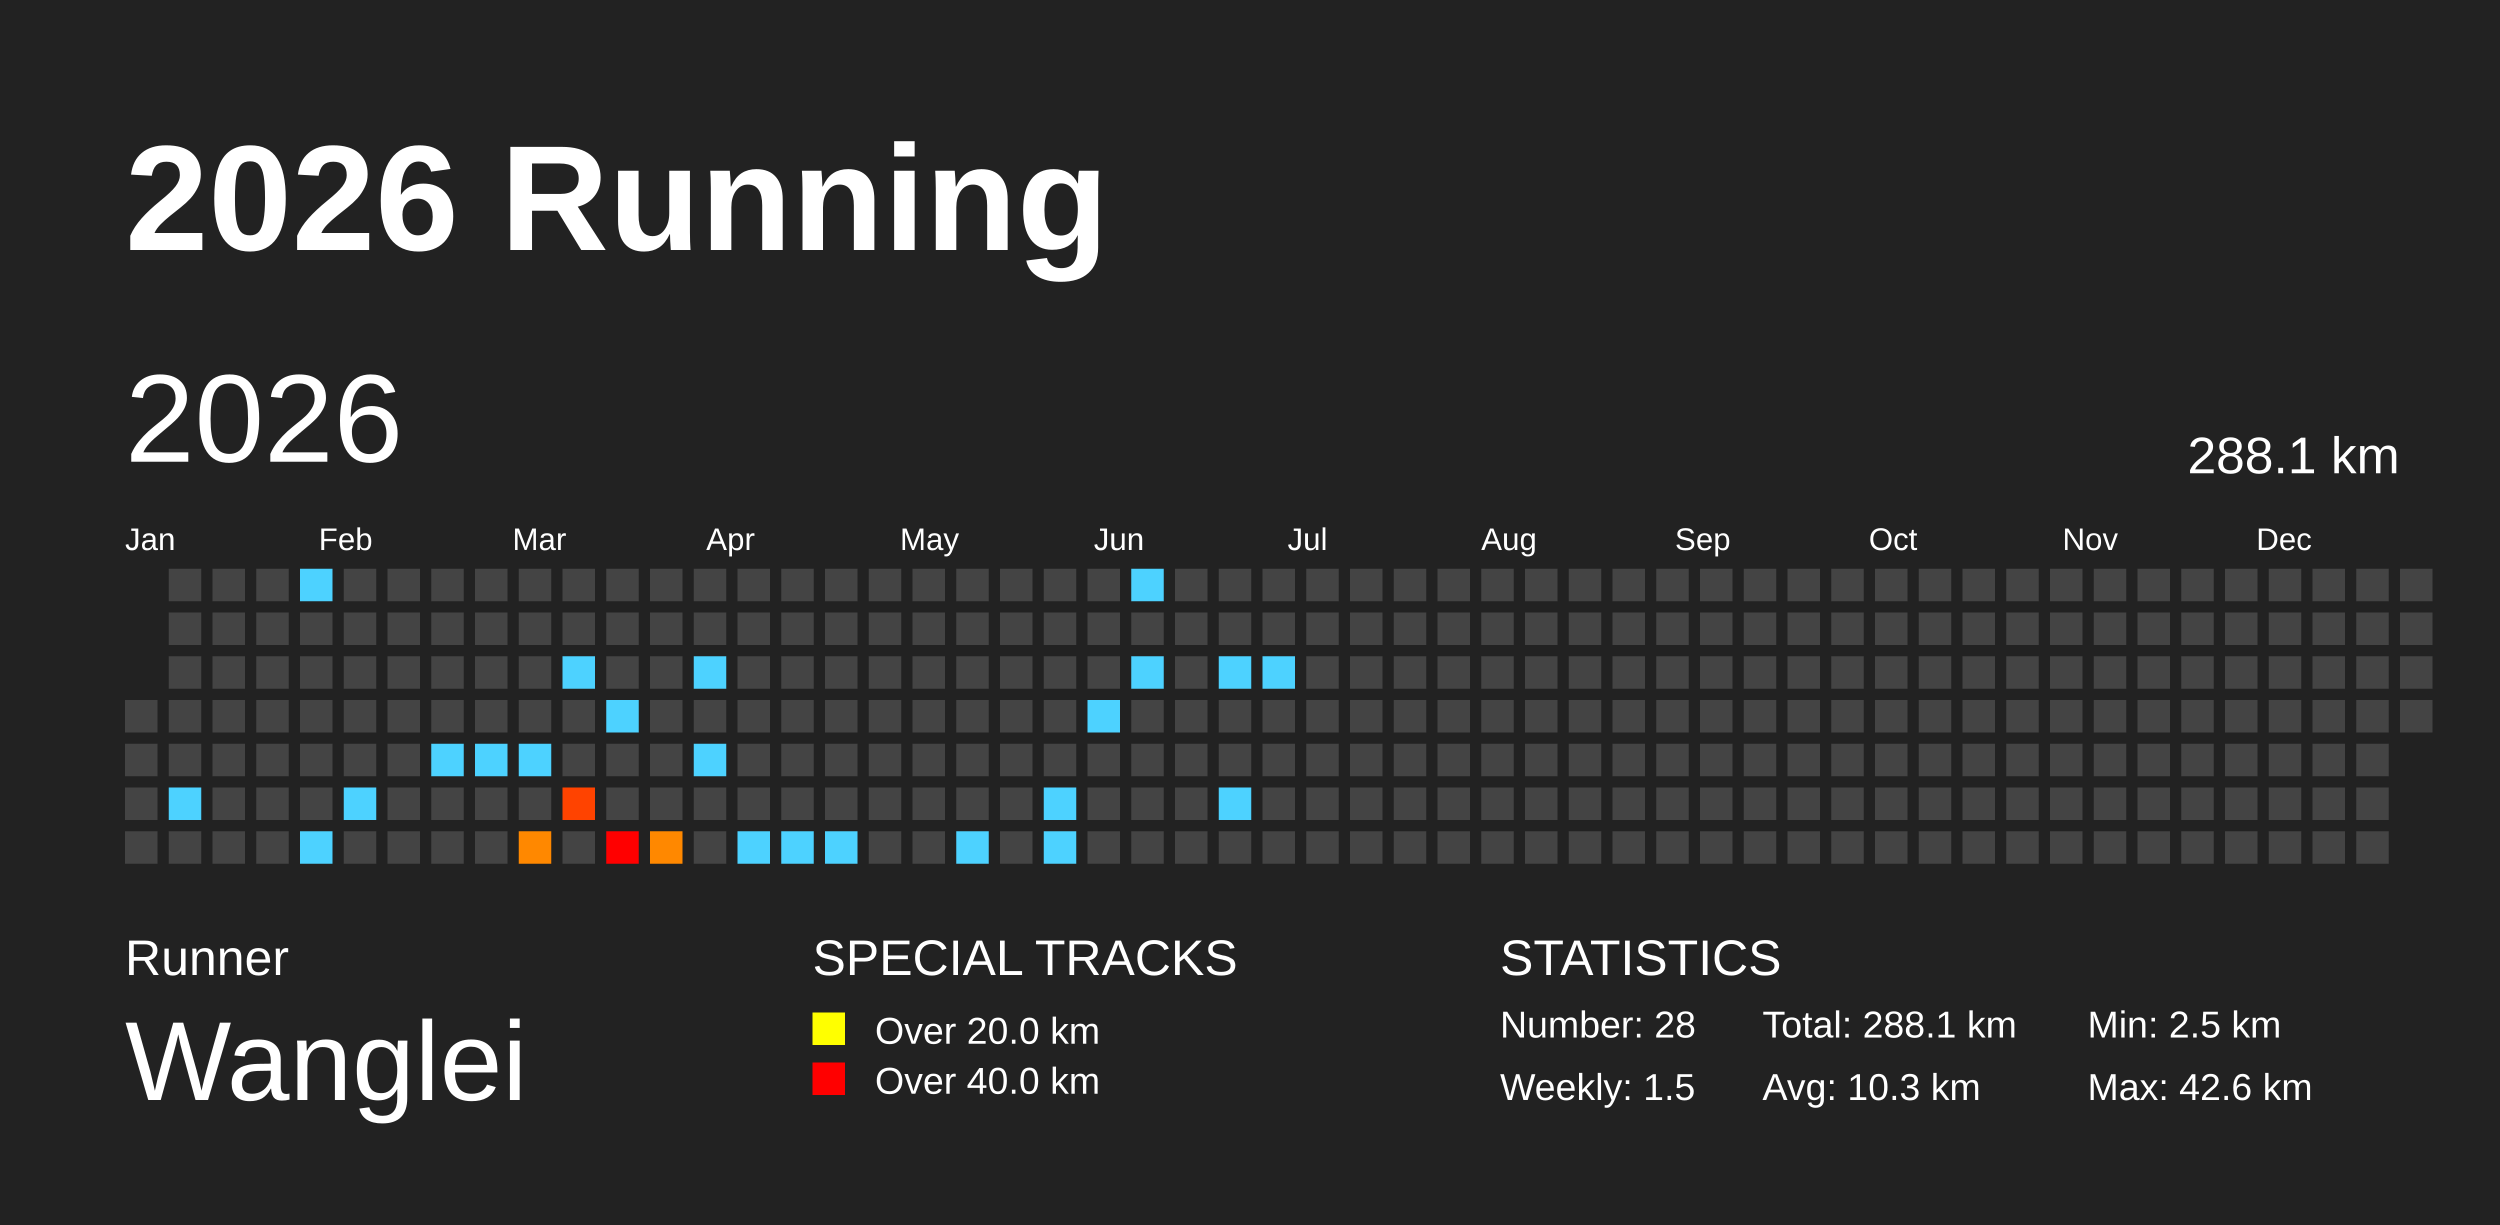
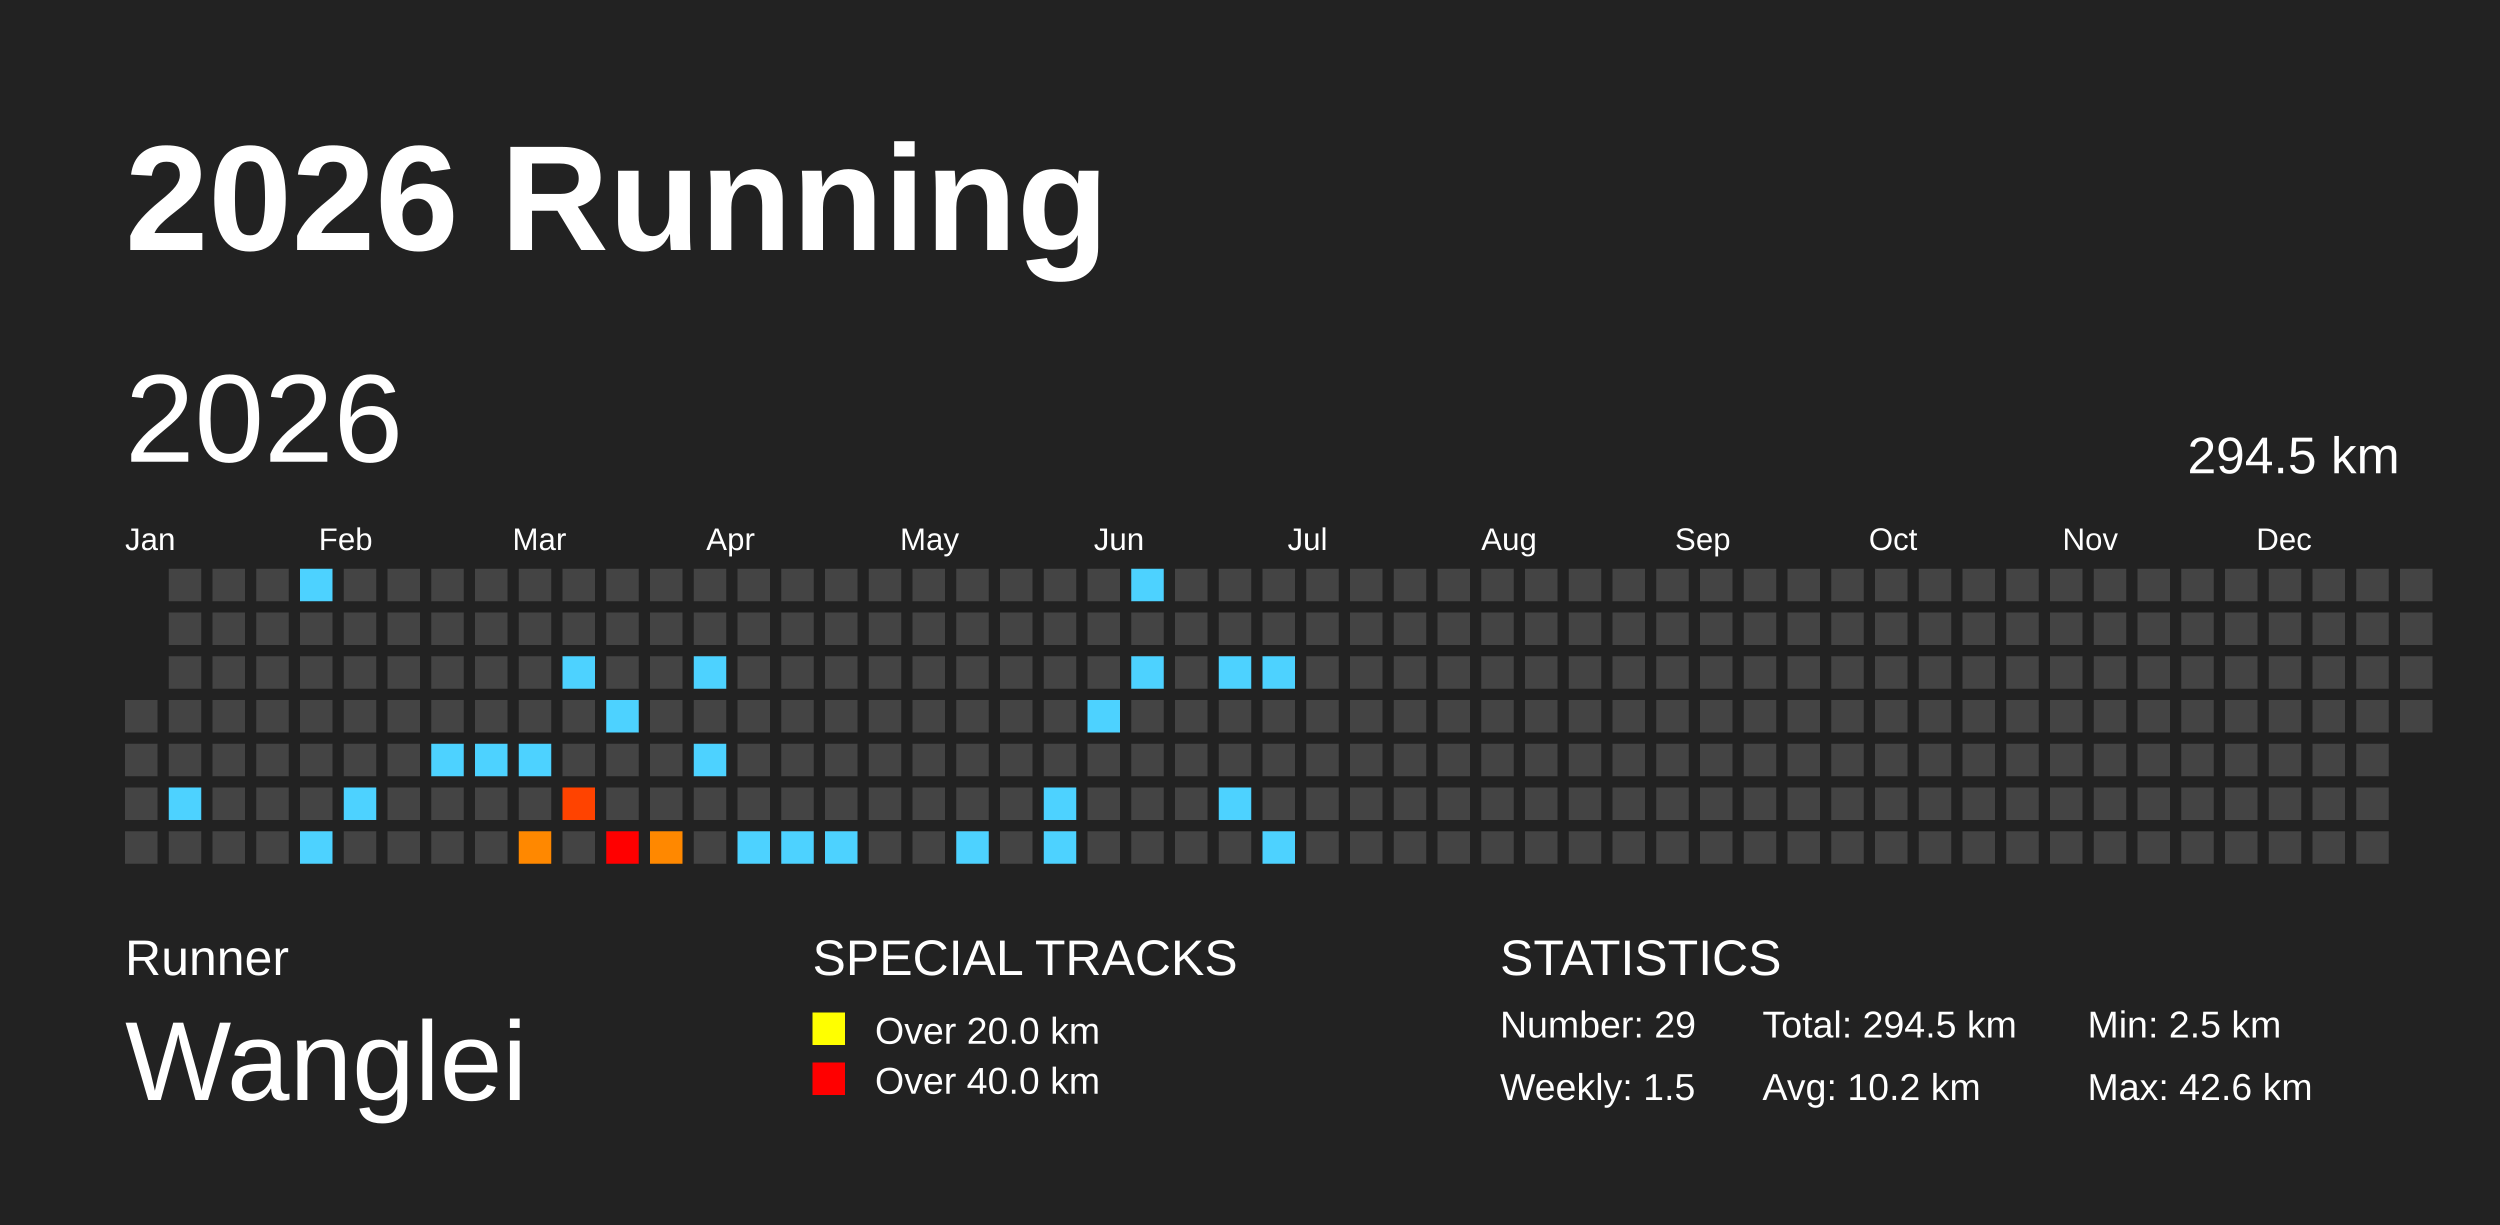
<svg xmlns="http://www.w3.org/2000/svg" baseProfile="full" height="98mm" version="1.1" viewBox="0,0,200,98" width="200mm">
  <defs />
  <rect fill="#222222" height="98" width="200" x="0" y="0" />
  <text fill="#FFFFFF" style="font-size:12px; font-family:Arial; font-weight:bold;" x="10" y="20">2026 Running</text>
  <text fill="#FFFFFF" style="font-size:4px; font-family:Arial" x="10" y="78">Runner</text>
  <text fill="#FFFFFF" style="font-size:9px; font-family:Arial" x="10" y="88">Wanglei</text>
  <text fill="#FFFFFF" style="font-size:4px; font-family:Arial" x="65" y="78">SPECIAL TRACKS</text>
  <rect fill="yellow" height="2.6" width="2.6" x="65" y="81" />
  <text fill="#FFFFFF" style="font-size:3px; font-family:Arial" x="70" y="83.5">Over 20.0 km</text>
  <rect fill="red" height="2.6" width="2.6" x="65" y="85" />
  <text fill="#FFFFFF" style="font-size:3px; font-family:Arial" x="70" y="87.5">Over 40.0 km</text>
  <text fill="#FFFFFF" style="font-size:4px; font-family:Arial" x="120" y="78">STATISTICS</text>
-   <text fill="#FFFFFF" style="font-size:3px; font-family:Arial" x="120" y="83">Number: 28</text>
+   <text fill="#FFFFFF" style="font-size:3px; font-family:Arial" x="120" y="83">Number: 29</text>
  <text fill="#FFFFFF" style="font-size:3px; font-family:Arial" x="120" y="88">Weekly: 1.5</text>
-   <text fill="#FFFFFF" style="font-size:3px; font-family:Arial" x="141" y="83">Total: 288.1 km</text>
-   <text fill="#FFFFFF" style="font-size:3px; font-family:Arial" x="141" y="88">Avg: 10.3 km</text>
+   <text fill="#FFFFFF" style="font-size:3px; font-family:Arial" x="141" y="83">Total: 294.5 km</text>
+   <text fill="#FFFFFF" style="font-size:3px; font-family:Arial" x="141" y="88">Avg: 10.2 km</text>
  <text fill="#FFFFFF" style="font-size:3px; font-family:Arial" x="167" y="83">Min: 2.5 km</text>
  <text fill="#FFFFFF" style="font-size:3px; font-family:Arial" x="167" y="88">Max: 42.6 km</text>
  <text dominant-baseline="hanging" fill="#FFFFFF" style="font-size:10.0px; font-family:Arial;" x="10" y="30">2026</text>
-   <text dominant-baseline="hanging" fill="#FFFFFF" style="font-size:4.125px; font-family:Arial;" x="175" y="35">288.1 km</text>
+   <text dominant-baseline="hanging" fill="#FFFFFF" style="font-size:4.125px; font-family:Arial;" x="175" y="35">294.5 km</text>
  <text fill="#FFFFFF" style="font-size:2.5px; font-family:Arial" x="10.0" y="44">Jan</text>
  <text fill="#FFFFFF" style="font-size:2.5px; font-family:Arial" x="25.5" y="44">Feb</text>
  <text fill="#FFFFFF" style="font-size:2.5px; font-family:Arial" x="41.0" y="44">Mar</text>
  <text fill="#FFFFFF" style="font-size:2.5px; font-family:Arial" x="56.5" y="44">Apr</text>
  <text fill="#FFFFFF" style="font-size:2.5px; font-family:Arial" x="72.0" y="44">May</text>
  <text fill="#FFFFFF" style="font-size:2.5px; font-family:Arial" x="87.5" y="44">Jun</text>
  <text fill="#FFFFFF" style="font-size:2.5px; font-family:Arial" x="103.0" y="44">Jul</text>
  <text fill="#FFFFFF" style="font-size:2.5px; font-family:Arial" x="118.5" y="44">Aug</text>
  <text fill="#FFFFFF" style="font-size:2.5px; font-family:Arial" x="134.0" y="44">Sep</text>
  <text fill="#FFFFFF" style="font-size:2.5px; font-family:Arial" x="149.5" y="44">Oct</text>
  <text fill="#FFFFFF" style="font-size:2.5px; font-family:Arial" x="165.0" y="44">Nov</text>
  <text fill="#FFFFFF" style="font-size:2.5px; font-family:Arial" x="180.5" y="44">Dec</text>
  <rect fill="#444444" height="2.6" width="2.6" x="10.0" y="56.0" />
  <rect fill="#444444" height="2.6" width="2.6" x="10.0" y="59.5" />
  <rect fill="#444444" height="2.6" width="2.6" x="10.0" y="63.0" />
  <rect fill="#444444" height="2.6" width="2.6" x="10.0" y="66.5" />
  <rect fill="#444444" height="2.6" width="2.6" x="13.5" y="45.5" />
  <rect fill="#444444" height="2.6" width="2.6" x="13.5" y="49.0" />
  <rect fill="#444444" height="2.6" width="2.6" x="13.5" y="52.5" />
  <rect fill="#444444" height="2.6" width="2.6" x="13.5" y="56.0" />
  <rect fill="#444444" height="2.6" width="2.6" x="13.5" y="59.5" />
  <rect fill="#4dd2ff" height="2.6" width="2.6" x="13.5" y="63.0" />
  <rect fill="#444444" height="2.6" width="2.6" x="13.5" y="66.5" />
  <rect fill="#444444" height="2.6" width="2.6" x="17.0" y="45.5" />
  <rect fill="#444444" height="2.6" width="2.6" x="17.0" y="49.0" />
  <rect fill="#444444" height="2.6" width="2.6" x="17.0" y="52.5" />
  <rect fill="#444444" height="2.6" width="2.6" x="17.0" y="56.0" />
  <rect fill="#444444" height="2.6" width="2.6" x="17.0" y="59.5" />
  <rect fill="#444444" height="2.6" width="2.6" x="17.0" y="63.0" />
  <rect fill="#444444" height="2.6" width="2.6" x="17.0" y="66.5" />
  <rect fill="#444444" height="2.6" width="2.6" x="20.5" y="45.5" />
  <rect fill="#444444" height="2.6" width="2.6" x="20.5" y="49.0" />
  <rect fill="#444444" height="2.6" width="2.6" x="20.5" y="52.5" />
  <rect fill="#444444" height="2.6" width="2.6" x="20.5" y="56.0" />
  <rect fill="#444444" height="2.6" width="2.6" x="20.5" y="59.5" />
  <rect fill="#444444" height="2.6" width="2.6" x="20.5" y="63.0" />
  <rect fill="#444444" height="2.6" width="2.6" x="20.5" y="66.5" />
  <rect fill="#4dd2ff" height="2.6" width="2.6" x="24.0" y="45.5" />
  <rect fill="#444444" height="2.6" width="2.6" x="24.0" y="49.0" />
  <rect fill="#444444" height="2.6" width="2.6" x="24.0" y="52.5" />
  <rect fill="#444444" height="2.6" width="2.6" x="24.0" y="56.0" />
  <rect fill="#444444" height="2.6" width="2.6" x="24.0" y="59.5" />
  <rect fill="#444444" height="2.6" width="2.6" x="24.0" y="63.0" />
  <rect fill="#4dd2ff" height="2.6" width="2.6" x="24.0" y="66.5" />
  <rect fill="#444444" height="2.6" width="2.6" x="27.5" y="45.5" />
  <rect fill="#444444" height="2.6" width="2.6" x="27.5" y="49.0" />
  <rect fill="#444444" height="2.6" width="2.6" x="27.5" y="52.5" />
  <rect fill="#444444" height="2.6" width="2.6" x="27.5" y="56.0" />
  <rect fill="#444444" height="2.6" width="2.6" x="27.5" y="59.5" />
  <rect fill="#4dd2ff" height="2.6" width="2.6" x="27.5" y="63.0" />
  <rect fill="#444444" height="2.6" width="2.6" x="27.5" y="66.5" />
  <rect fill="#444444" height="2.6" width="2.6" x="31.0" y="45.5" />
  <rect fill="#444444" height="2.6" width="2.6" x="31.0" y="49.0" />
  <rect fill="#444444" height="2.6" width="2.6" x="31.0" y="52.5" />
  <rect fill="#444444" height="2.6" width="2.6" x="31.0" y="56.0" />
  <rect fill="#444444" height="2.6" width="2.6" x="31.0" y="59.5" />
  <rect fill="#444444" height="2.6" width="2.6" x="31.0" y="63.0" />
  <rect fill="#444444" height="2.6" width="2.6" x="31.0" y="66.5" />
  <rect fill="#444444" height="2.6" width="2.6" x="34.5" y="45.5" />
  <rect fill="#444444" height="2.6" width="2.6" x="34.5" y="49.0" />
  <rect fill="#444444" height="2.6" width="2.6" x="34.5" y="52.5" />
  <rect fill="#444444" height="2.6" width="2.6" x="34.5" y="56.0" />
  <rect fill="#4dd2ff" height="2.6" width="2.6" x="34.5" y="59.5" />
  <rect fill="#444444" height="2.6" width="2.6" x="34.5" y="63.0" />
  <rect fill="#444444" height="2.6" width="2.6" x="34.5" y="66.5" />
  <rect fill="#444444" height="2.6" width="2.6" x="38.0" y="45.5" />
  <rect fill="#444444" height="2.6" width="2.6" x="38.0" y="49.0" />
  <rect fill="#444444" height="2.6" width="2.6" x="38.0" y="52.5" />
  <rect fill="#444444" height="2.6" width="2.6" x="38.0" y="56.0" />
  <rect fill="#4dd2ff" height="2.6" width="2.6" x="38.0" y="59.5" />
  <rect fill="#444444" height="2.6" width="2.6" x="38.0" y="63.0" />
  <rect fill="#444444" height="2.6" width="2.6" x="38.0" y="66.5" />
  <rect fill="#444444" height="2.6" width="2.6" x="41.5" y="45.5" />
  <rect fill="#444444" height="2.6" width="2.6" x="41.5" y="49.0" />
  <rect fill="#444444" height="2.6" width="2.6" x="41.5" y="52.5" />
  <rect fill="#444444" height="2.6" width="2.6" x="41.5" y="56.0" />
  <rect fill="#4dd2ff" height="2.6" width="2.6" x="41.5" y="59.5" />
  <rect fill="#444444" height="2.6" width="2.6" x="41.5" y="63.0" />
  <rect fill="#ff8800" height="2.6" width="2.6" x="41.5" y="66.5" />
  <rect fill="#444444" height="2.6" width="2.6" x="45.0" y="45.5" />
  <rect fill="#444444" height="2.6" width="2.6" x="45.0" y="49.0" />
  <rect fill="#4dd2ff" height="2.6" width="2.6" x="45.0" y="52.5" />
  <rect fill="#444444" height="2.6" width="2.6" x="45.0" y="56.0" />
  <rect fill="#444444" height="2.6" width="2.6" x="45.0" y="59.5" />
  <rect fill="#ff4300" height="2.6" width="2.6" x="45.0" y="63.0" />
  <rect fill="#444444" height="2.6" width="2.6" x="45.0" y="66.5" />
  <rect fill="#444444" height="2.6" width="2.6" x="48.5" y="45.5" />
  <rect fill="#444444" height="2.6" width="2.6" x="48.5" y="49.0" />
  <rect fill="#444444" height="2.6" width="2.6" x="48.5" y="52.5" />
  <rect fill="#4dd2ff" height="2.6" width="2.6" x="48.5" y="56.0" />
  <rect fill="#444444" height="2.6" width="2.6" x="48.5" y="59.5" />
  <rect fill="#444444" height="2.6" width="2.6" x="48.5" y="63.0" />
  <rect fill="red" height="2.6" width="2.6" x="48.5" y="66.5" />
  <rect fill="#444444" height="2.6" width="2.6" x="52.0" y="45.5" />
  <rect fill="#444444" height="2.6" width="2.6" x="52.0" y="49.0" />
  <rect fill="#444444" height="2.6" width="2.6" x="52.0" y="52.5" />
  <rect fill="#444444" height="2.6" width="2.6" x="52.0" y="56.0" />
  <rect fill="#444444" height="2.6" width="2.6" x="52.0" y="59.5" />
  <rect fill="#444444" height="2.6" width="2.6" x="52.0" y="63.0" />
  <rect fill="#ff8800" height="2.6" width="2.6" x="52.0" y="66.5" />
  <rect fill="#444444" height="2.6" width="2.6" x="55.5" y="45.5" />
  <rect fill="#444444" height="2.6" width="2.6" x="55.5" y="49.0" />
  <rect fill="#4dd2ff" height="2.6" width="2.6" x="55.5" y="52.5" />
  <rect fill="#444444" height="2.6" width="2.6" x="55.5" y="56.0" />
  <rect fill="#4dd2ff" height="2.6" width="2.6" x="55.5" y="59.5" />
  <rect fill="#444444" height="2.6" width="2.6" x="55.5" y="63.0" />
  <rect fill="#444444" height="2.6" width="2.6" x="55.5" y="66.5" />
  <rect fill="#444444" height="2.6" width="2.6" x="59.0" y="45.5" />
  <rect fill="#444444" height="2.6" width="2.6" x="59.0" y="49.0" />
  <rect fill="#444444" height="2.6" width="2.6" x="59.0" y="52.5" />
  <rect fill="#444444" height="2.6" width="2.6" x="59.0" y="56.0" />
  <rect fill="#444444" height="2.6" width="2.6" x="59.0" y="59.5" />
  <rect fill="#444444" height="2.6" width="2.6" x="59.0" y="63.0" />
  <rect fill="#4dd2ff" height="2.6" width="2.6" x="59.0" y="66.5" />
  <rect fill="#444444" height="2.6" width="2.6" x="62.5" y="45.5" />
  <rect fill="#444444" height="2.6" width="2.6" x="62.5" y="49.0" />
  <rect fill="#444444" height="2.6" width="2.6" x="62.5" y="52.5" />
  <rect fill="#444444" height="2.6" width="2.6" x="62.5" y="56.0" />
  <rect fill="#444444" height="2.6" width="2.6" x="62.5" y="59.5" />
  <rect fill="#444444" height="2.6" width="2.6" x="62.5" y="63.0" />
  <rect fill="#4dd2ff" height="2.6" width="2.6" x="62.5" y="66.5" />
  <rect fill="#444444" height="2.6" width="2.6" x="66.0" y="45.5" />
  <rect fill="#444444" height="2.6" width="2.6" x="66.0" y="49.0" />
  <rect fill="#444444" height="2.6" width="2.6" x="66.0" y="52.5" />
  <rect fill="#444444" height="2.6" width="2.6" x="66.0" y="56.0" />
  <rect fill="#444444" height="2.6" width="2.6" x="66.0" y="59.5" />
  <rect fill="#444444" height="2.6" width="2.6" x="66.0" y="63.0" />
  <rect fill="#4dd2ff" height="2.6" width="2.6" x="66.0" y="66.5" />
  <rect fill="#444444" height="2.6" width="2.6" x="69.5" y="45.5" />
  <rect fill="#444444" height="2.6" width="2.6" x="69.5" y="49.0" />
  <rect fill="#444444" height="2.6" width="2.6" x="69.5" y="52.5" />
  <rect fill="#444444" height="2.6" width="2.6" x="69.5" y="56.0" />
  <rect fill="#444444" height="2.6" width="2.6" x="69.5" y="59.5" />
  <rect fill="#444444" height="2.6" width="2.6" x="69.5" y="63.0" />
  <rect fill="#444444" height="2.6" width="2.6" x="69.5" y="66.5" />
  <rect fill="#444444" height="2.6" width="2.6" x="73.0" y="45.5" />
  <rect fill="#444444" height="2.6" width="2.6" x="73.0" y="49.0" />
  <rect fill="#444444" height="2.6" width="2.6" x="73.0" y="52.5" />
  <rect fill="#444444" height="2.6" width="2.6" x="73.0" y="56.0" />
  <rect fill="#444444" height="2.6" width="2.6" x="73.0" y="59.5" />
  <rect fill="#444444" height="2.6" width="2.6" x="73.0" y="63.0" />
  <rect fill="#444444" height="2.6" width="2.6" x="73.0" y="66.5" />
  <rect fill="#444444" height="2.6" width="2.6" x="76.5" y="45.5" />
  <rect fill="#444444" height="2.6" width="2.6" x="76.5" y="49.0" />
  <rect fill="#444444" height="2.6" width="2.6" x="76.5" y="52.5" />
  <rect fill="#444444" height="2.6" width="2.6" x="76.5" y="56.0" />
  <rect fill="#444444" height="2.6" width="2.6" x="76.5" y="59.5" />
  <rect fill="#444444" height="2.6" width="2.6" x="76.5" y="63.0" />
  <rect fill="#4dd2ff" height="2.6" width="2.6" x="76.5" y="66.5" />
  <rect fill="#444444" height="2.6" width="2.6" x="80.0" y="45.5" />
  <rect fill="#444444" height="2.6" width="2.6" x="80.0" y="49.0" />
  <rect fill="#444444" height="2.6" width="2.6" x="80.0" y="52.5" />
  <rect fill="#444444" height="2.6" width="2.6" x="80.0" y="56.0" />
  <rect fill="#444444" height="2.6" width="2.6" x="80.0" y="59.5" />
  <rect fill="#444444" height="2.6" width="2.6" x="80.0" y="63.0" />
  <rect fill="#444444" height="2.6" width="2.6" x="80.0" y="66.5" />
  <rect fill="#444444" height="2.6" width="2.6" x="83.5" y="45.5" />
  <rect fill="#444444" height="2.6" width="2.6" x="83.5" y="49.0" />
  <rect fill="#444444" height="2.6" width="2.6" x="83.5" y="52.5" />
  <rect fill="#444444" height="2.6" width="2.6" x="83.5" y="56.0" />
  <rect fill="#444444" height="2.6" width="2.6" x="83.5" y="59.5" />
  <rect fill="#4dd2ff" height="2.6" width="2.6" x="83.5" y="63.0" />
  <rect fill="#4dd2ff" height="2.6" width="2.6" x="83.5" y="66.5" />
  <rect fill="#444444" height="2.6" width="2.6" x="87.0" y="45.5" />
  <rect fill="#444444" height="2.6" width="2.6" x="87.0" y="49.0" />
  <rect fill="#444444" height="2.6" width="2.6" x="87.0" y="52.5" />
  <rect fill="#4dd2ff" height="2.6" width="2.6" x="87.0" y="56.0" />
  <rect fill="#444444" height="2.6" width="2.6" x="87.0" y="59.5" />
  <rect fill="#444444" height="2.6" width="2.6" x="87.0" y="63.0" />
  <rect fill="#444444" height="2.6" width="2.6" x="87.0" y="66.5" />
  <rect fill="#4dd2ff" height="2.6" width="2.6" x="90.5" y="45.5" />
  <rect fill="#444444" height="2.6" width="2.6" x="90.5" y="49.0" />
  <rect fill="#4dd2ff" height="2.6" width="2.6" x="90.5" y="52.5" />
  <rect fill="#444444" height="2.6" width="2.6" x="90.5" y="56.0" />
  <rect fill="#444444" height="2.6" width="2.6" x="90.5" y="59.5" />
  <rect fill="#444444" height="2.6" width="2.6" x="90.5" y="63.0" />
  <rect fill="#444444" height="2.6" width="2.6" x="90.5" y="66.5" />
  <rect fill="#444444" height="2.6" width="2.6" x="94.0" y="45.5" />
  <rect fill="#444444" height="2.6" width="2.6" x="94.0" y="49.0" />
  <rect fill="#444444" height="2.6" width="2.6" x="94.0" y="52.5" />
  <rect fill="#444444" height="2.6" width="2.6" x="94.0" y="56.0" />
  <rect fill="#444444" height="2.6" width="2.6" x="94.0" y="59.5" />
  <rect fill="#444444" height="2.6" width="2.6" x="94.0" y="63.0" />
  <rect fill="#444444" height="2.6" width="2.6" x="94.0" y="66.5" />
  <rect fill="#444444" height="2.6" width="2.6" x="97.5" y="45.5" />
  <rect fill="#444444" height="2.6" width="2.6" x="97.5" y="49.0" />
  <rect fill="#4dd2ff" height="2.6" width="2.6" x="97.5" y="52.5" />
  <rect fill="#444444" height="2.6" width="2.6" x="97.5" y="56.0" />
  <rect fill="#444444" height="2.6" width="2.6" x="97.5" y="59.5" />
  <rect fill="#4dd2ff" height="2.6" width="2.6" x="97.5" y="63.0" />
  <rect fill="#444444" height="2.6" width="2.6" x="97.5" y="66.5" />
  <rect fill="#444444" height="2.6" width="2.6" x="101.0" y="45.5" />
  <rect fill="#444444" height="2.6" width="2.6" x="101.0" y="49.0" />
  <rect fill="#4dd2ff" height="2.6" width="2.6" x="101.0" y="52.5" />
  <rect fill="#444444" height="2.6" width="2.6" x="101.0" y="56.0" />
  <rect fill="#444444" height="2.6" width="2.6" x="101.0" y="59.5" />
  <rect fill="#444444" height="2.6" width="2.6" x="101.0" y="63.0" />
-   <rect fill="#444444" height="2.6" width="2.6" x="101.0" y="66.5" />
+   <rect fill="#4dd2ff" height="2.6" width="2.6" x="101.0" y="66.5" />
  <rect fill="#444444" height="2.6" width="2.6" x="104.5" y="45.5" />
  <rect fill="#444444" height="2.6" width="2.6" x="104.5" y="49.0" />
  <rect fill="#444444" height="2.6" width="2.6" x="104.5" y="52.5" />
  <rect fill="#444444" height="2.6" width="2.6" x="104.5" y="56.0" />
  <rect fill="#444444" height="2.6" width="2.6" x="104.5" y="59.5" />
  <rect fill="#444444" height="2.6" width="2.6" x="104.5" y="63.0" />
  <rect fill="#444444" height="2.6" width="2.6" x="104.5" y="66.5" />
  <rect fill="#444444" height="2.6" width="2.6" x="108.0" y="45.5" />
  <rect fill="#444444" height="2.6" width="2.6" x="108.0" y="49.0" />
  <rect fill="#444444" height="2.6" width="2.6" x="108.0" y="52.5" />
  <rect fill="#444444" height="2.6" width="2.6" x="108.0" y="56.0" />
  <rect fill="#444444" height="2.6" width="2.6" x="108.0" y="59.5" />
  <rect fill="#444444" height="2.6" width="2.6" x="108.0" y="63.0" />
  <rect fill="#444444" height="2.6" width="2.6" x="108.0" y="66.5" />
  <rect fill="#444444" height="2.6" width="2.6" x="111.5" y="45.5" />
  <rect fill="#444444" height="2.6" width="2.6" x="111.5" y="49.0" />
  <rect fill="#444444" height="2.6" width="2.6" x="111.5" y="52.5" />
  <rect fill="#444444" height="2.6" width="2.6" x="111.5" y="56.0" />
  <rect fill="#444444" height="2.6" width="2.6" x="111.5" y="59.5" />
  <rect fill="#444444" height="2.6" width="2.6" x="111.5" y="63.0" />
  <rect fill="#444444" height="2.6" width="2.6" x="111.5" y="66.5" />
  <rect fill="#444444" height="2.6" width="2.6" x="115.0" y="45.5" />
  <rect fill="#444444" height="2.6" width="2.6" x="115.0" y="49.0" />
  <rect fill="#444444" height="2.6" width="2.6" x="115.0" y="52.5" />
  <rect fill="#444444" height="2.6" width="2.6" x="115.0" y="56.0" />
  <rect fill="#444444" height="2.6" width="2.6" x="115.0" y="59.5" />
  <rect fill="#444444" height="2.6" width="2.6" x="115.0" y="63.0" />
  <rect fill="#444444" height="2.6" width="2.6" x="115.0" y="66.5" />
  <rect fill="#444444" height="2.6" width="2.6" x="118.5" y="45.5" />
  <rect fill="#444444" height="2.6" width="2.6" x="118.5" y="49.0" />
  <rect fill="#444444" height="2.6" width="2.6" x="118.5" y="52.5" />
  <rect fill="#444444" height="2.6" width="2.6" x="118.5" y="56.0" />
  <rect fill="#444444" height="2.6" width="2.6" x="118.5" y="59.5" />
  <rect fill="#444444" height="2.6" width="2.6" x="118.5" y="63.0" />
  <rect fill="#444444" height="2.6" width="2.6" x="118.5" y="66.5" />
  <rect fill="#444444" height="2.6" width="2.6" x="122.0" y="45.5" />
  <rect fill="#444444" height="2.6" width="2.6" x="122.0" y="49.0" />
  <rect fill="#444444" height="2.6" width="2.6" x="122.0" y="52.5" />
  <rect fill="#444444" height="2.6" width="2.6" x="122.0" y="56.0" />
  <rect fill="#444444" height="2.6" width="2.6" x="122.0" y="59.5" />
  <rect fill="#444444" height="2.6" width="2.6" x="122.0" y="63.0" />
  <rect fill="#444444" height="2.6" width="2.6" x="122.0" y="66.5" />
  <rect fill="#444444" height="2.6" width="2.6" x="125.5" y="45.5" />
  <rect fill="#444444" height="2.6" width="2.6" x="125.5" y="49.0" />
  <rect fill="#444444" height="2.6" width="2.6" x="125.5" y="52.5" />
  <rect fill="#444444" height="2.6" width="2.6" x="125.5" y="56.0" />
  <rect fill="#444444" height="2.6" width="2.6" x="125.5" y="59.5" />
  <rect fill="#444444" height="2.6" width="2.6" x="125.5" y="63.0" />
  <rect fill="#444444" height="2.6" width="2.6" x="125.5" y="66.5" />
  <rect fill="#444444" height="2.6" width="2.6" x="129.0" y="45.5" />
  <rect fill="#444444" height="2.6" width="2.6" x="129.0" y="49.0" />
  <rect fill="#444444" height="2.6" width="2.6" x="129.0" y="52.5" />
  <rect fill="#444444" height="2.6" width="2.6" x="129.0" y="56.0" />
  <rect fill="#444444" height="2.6" width="2.6" x="129.0" y="59.5" />
  <rect fill="#444444" height="2.6" width="2.6" x="129.0" y="63.0" />
  <rect fill="#444444" height="2.6" width="2.6" x="129.0" y="66.5" />
  <rect fill="#444444" height="2.6" width="2.6" x="132.5" y="45.5" />
  <rect fill="#444444" height="2.6" width="2.6" x="132.5" y="49.0" />
  <rect fill="#444444" height="2.6" width="2.6" x="132.5" y="52.5" />
  <rect fill="#444444" height="2.6" width="2.6" x="132.5" y="56.0" />
  <rect fill="#444444" height="2.6" width="2.6" x="132.5" y="59.5" />
  <rect fill="#444444" height="2.6" width="2.6" x="132.5" y="63.0" />
  <rect fill="#444444" height="2.6" width="2.6" x="132.5" y="66.5" />
  <rect fill="#444444" height="2.6" width="2.6" x="136.0" y="45.5" />
  <rect fill="#444444" height="2.6" width="2.6" x="136.0" y="49.0" />
  <rect fill="#444444" height="2.6" width="2.6" x="136.0" y="52.5" />
  <rect fill="#444444" height="2.6" width="2.6" x="136.0" y="56.0" />
  <rect fill="#444444" height="2.6" width="2.6" x="136.0" y="59.5" />
  <rect fill="#444444" height="2.6" width="2.6" x="136.0" y="63.0" />
  <rect fill="#444444" height="2.6" width="2.6" x="136.0" y="66.5" />
  <rect fill="#444444" height="2.6" width="2.6" x="139.5" y="45.5" />
  <rect fill="#444444" height="2.6" width="2.6" x="139.5" y="49.0" />
  <rect fill="#444444" height="2.6" width="2.6" x="139.5" y="52.5" />
  <rect fill="#444444" height="2.6" width="2.6" x="139.5" y="56.0" />
  <rect fill="#444444" height="2.6" width="2.6" x="139.5" y="59.5" />
  <rect fill="#444444" height="2.6" width="2.6" x="139.5" y="63.0" />
  <rect fill="#444444" height="2.6" width="2.6" x="139.5" y="66.5" />
  <rect fill="#444444" height="2.6" width="2.6" x="143.0" y="45.5" />
  <rect fill="#444444" height="2.6" width="2.6" x="143.0" y="49.0" />
  <rect fill="#444444" height="2.6" width="2.6" x="143.0" y="52.5" />
  <rect fill="#444444" height="2.6" width="2.6" x="143.0" y="56.0" />
  <rect fill="#444444" height="2.6" width="2.6" x="143.0" y="59.5" />
  <rect fill="#444444" height="2.6" width="2.6" x="143.0" y="63.0" />
  <rect fill="#444444" height="2.6" width="2.6" x="143.0" y="66.5" />
  <rect fill="#444444" height="2.6" width="2.6" x="146.5" y="45.5" />
  <rect fill="#444444" height="2.6" width="2.6" x="146.5" y="49.0" />
  <rect fill="#444444" height="2.6" width="2.6" x="146.5" y="52.5" />
  <rect fill="#444444" height="2.6" width="2.6" x="146.5" y="56.0" />
  <rect fill="#444444" height="2.6" width="2.6" x="146.5" y="59.5" />
  <rect fill="#444444" height="2.6" width="2.6" x="146.5" y="63.0" />
  <rect fill="#444444" height="2.6" width="2.6" x="146.5" y="66.5" />
  <rect fill="#444444" height="2.6" width="2.6" x="150.0" y="45.5" />
  <rect fill="#444444" height="2.6" width="2.6" x="150.0" y="49.0" />
  <rect fill="#444444" height="2.6" width="2.6" x="150.0" y="52.5" />
  <rect fill="#444444" height="2.6" width="2.6" x="150.0" y="56.0" />
  <rect fill="#444444" height="2.6" width="2.6" x="150.0" y="59.5" />
  <rect fill="#444444" height="2.6" width="2.6" x="150.0" y="63.0" />
  <rect fill="#444444" height="2.6" width="2.6" x="150.0" y="66.5" />
  <rect fill="#444444" height="2.6" width="2.6" x="153.5" y="45.5" />
  <rect fill="#444444" height="2.6" width="2.6" x="153.5" y="49.0" />
  <rect fill="#444444" height="2.6" width="2.6" x="153.5" y="52.5" />
  <rect fill="#444444" height="2.6" width="2.6" x="153.5" y="56.0" />
  <rect fill="#444444" height="2.6" width="2.6" x="153.5" y="59.5" />
  <rect fill="#444444" height="2.6" width="2.6" x="153.5" y="63.0" />
  <rect fill="#444444" height="2.6" width="2.6" x="153.5" y="66.5" />
  <rect fill="#444444" height="2.6" width="2.6" x="157.0" y="45.5" />
  <rect fill="#444444" height="2.6" width="2.6" x="157.0" y="49.0" />
  <rect fill="#444444" height="2.6" width="2.6" x="157.0" y="52.5" />
  <rect fill="#444444" height="2.6" width="2.6" x="157.0" y="56.0" />
  <rect fill="#444444" height="2.6" width="2.6" x="157.0" y="59.5" />
  <rect fill="#444444" height="2.6" width="2.6" x="157.0" y="63.0" />
  <rect fill="#444444" height="2.6" width="2.6" x="157.0" y="66.5" />
  <rect fill="#444444" height="2.6" width="2.6" x="160.5" y="45.5" />
  <rect fill="#444444" height="2.6" width="2.6" x="160.5" y="49.0" />
  <rect fill="#444444" height="2.6" width="2.6" x="160.5" y="52.5" />
  <rect fill="#444444" height="2.6" width="2.6" x="160.5" y="56.0" />
  <rect fill="#444444" height="2.6" width="2.6" x="160.5" y="59.5" />
  <rect fill="#444444" height="2.6" width="2.6" x="160.5" y="63.0" />
  <rect fill="#444444" height="2.6" width="2.6" x="160.5" y="66.5" />
  <rect fill="#444444" height="2.6" width="2.6" x="164.0" y="45.5" />
  <rect fill="#444444" height="2.6" width="2.6" x="164.0" y="49.0" />
  <rect fill="#444444" height="2.6" width="2.6" x="164.0" y="52.5" />
  <rect fill="#444444" height="2.6" width="2.6" x="164.0" y="56.0" />
  <rect fill="#444444" height="2.6" width="2.6" x="164.0" y="59.5" />
  <rect fill="#444444" height="2.6" width="2.6" x="164.0" y="63.0" />
  <rect fill="#444444" height="2.6" width="2.6" x="164.0" y="66.5" />
  <rect fill="#444444" height="2.6" width="2.6" x="167.5" y="45.5" />
  <rect fill="#444444" height="2.6" width="2.6" x="167.5" y="49.0" />
  <rect fill="#444444" height="2.6" width="2.6" x="167.5" y="52.5" />
  <rect fill="#444444" height="2.6" width="2.6" x="167.5" y="56.0" />
  <rect fill="#444444" height="2.6" width="2.6" x="167.5" y="59.5" />
  <rect fill="#444444" height="2.6" width="2.6" x="167.5" y="63.0" />
  <rect fill="#444444" height="2.6" width="2.6" x="167.5" y="66.5" />
  <rect fill="#444444" height="2.6" width="2.6" x="171.0" y="45.5" />
  <rect fill="#444444" height="2.6" width="2.6" x="171.0" y="49.0" />
  <rect fill="#444444" height="2.6" width="2.6" x="171.0" y="52.5" />
  <rect fill="#444444" height="2.6" width="2.6" x="171.0" y="56.0" />
  <rect fill="#444444" height="2.6" width="2.6" x="171.0" y="59.5" />
  <rect fill="#444444" height="2.6" width="2.6" x="171.0" y="63.0" />
  <rect fill="#444444" height="2.6" width="2.6" x="171.0" y="66.5" />
  <rect fill="#444444" height="2.6" width="2.6" x="174.5" y="45.5" />
  <rect fill="#444444" height="2.6" width="2.6" x="174.5" y="49.0" />
  <rect fill="#444444" height="2.6" width="2.6" x="174.5" y="52.5" />
  <rect fill="#444444" height="2.6" width="2.6" x="174.5" y="56.0" />
  <rect fill="#444444" height="2.6" width="2.6" x="174.5" y="59.5" />
  <rect fill="#444444" height="2.6" width="2.6" x="174.5" y="63.0" />
  <rect fill="#444444" height="2.6" width="2.6" x="174.5" y="66.5" />
  <rect fill="#444444" height="2.6" width="2.6" x="178.0" y="45.5" />
  <rect fill="#444444" height="2.6" width="2.6" x="178.0" y="49.0" />
  <rect fill="#444444" height="2.6" width="2.6" x="178.0" y="52.5" />
  <rect fill="#444444" height="2.6" width="2.6" x="178.0" y="56.0" />
  <rect fill="#444444" height="2.6" width="2.6" x="178.0" y="59.5" />
  <rect fill="#444444" height="2.6" width="2.6" x="178.0" y="63.0" />
  <rect fill="#444444" height="2.6" width="2.6" x="178.0" y="66.5" />
  <rect fill="#444444" height="2.6" width="2.6" x="181.5" y="45.5" />
  <rect fill="#444444" height="2.6" width="2.6" x="181.5" y="49.0" />
  <rect fill="#444444" height="2.6" width="2.6" x="181.5" y="52.5" />
  <rect fill="#444444" height="2.6" width="2.6" x="181.5" y="56.0" />
  <rect fill="#444444" height="2.6" width="2.6" x="181.5" y="59.5" />
  <rect fill="#444444" height="2.6" width="2.6" x="181.5" y="63.0" />
  <rect fill="#444444" height="2.6" width="2.6" x="181.5" y="66.5" />
  <rect fill="#444444" height="2.6" width="2.6" x="185.0" y="45.5" />
  <rect fill="#444444" height="2.6" width="2.6" x="185.0" y="49.0" />
  <rect fill="#444444" height="2.6" width="2.6" x="185.0" y="52.5" />
  <rect fill="#444444" height="2.6" width="2.6" x="185.0" y="56.0" />
  <rect fill="#444444" height="2.6" width="2.6" x="185.0" y="59.5" />
  <rect fill="#444444" height="2.6" width="2.6" x="185.0" y="63.0" />
  <rect fill="#444444" height="2.6" width="2.6" x="185.0" y="66.5" />
  <rect fill="#444444" height="2.6" width="2.6" x="188.5" y="45.5" />
  <rect fill="#444444" height="2.6" width="2.6" x="188.5" y="49.0" />
  <rect fill="#444444" height="2.6" width="2.6" x="188.5" y="52.5" />
  <rect fill="#444444" height="2.6" width="2.6" x="188.5" y="56.0" />
  <rect fill="#444444" height="2.6" width="2.6" x="188.5" y="59.5" />
  <rect fill="#444444" height="2.6" width="2.6" x="188.5" y="63.0" />
  <rect fill="#444444" height="2.6" width="2.6" x="188.5" y="66.5" />
  <rect fill="#444444" height="2.6" width="2.6" x="192.0" y="45.5" />
  <rect fill="#444444" height="2.6" width="2.6" x="192.0" y="49.0" />
  <rect fill="#444444" height="2.6" width="2.6" x="192.0" y="52.5" />
  <rect fill="#444444" height="2.6" width="2.6" x="192.0" y="56.0" />
</svg>
